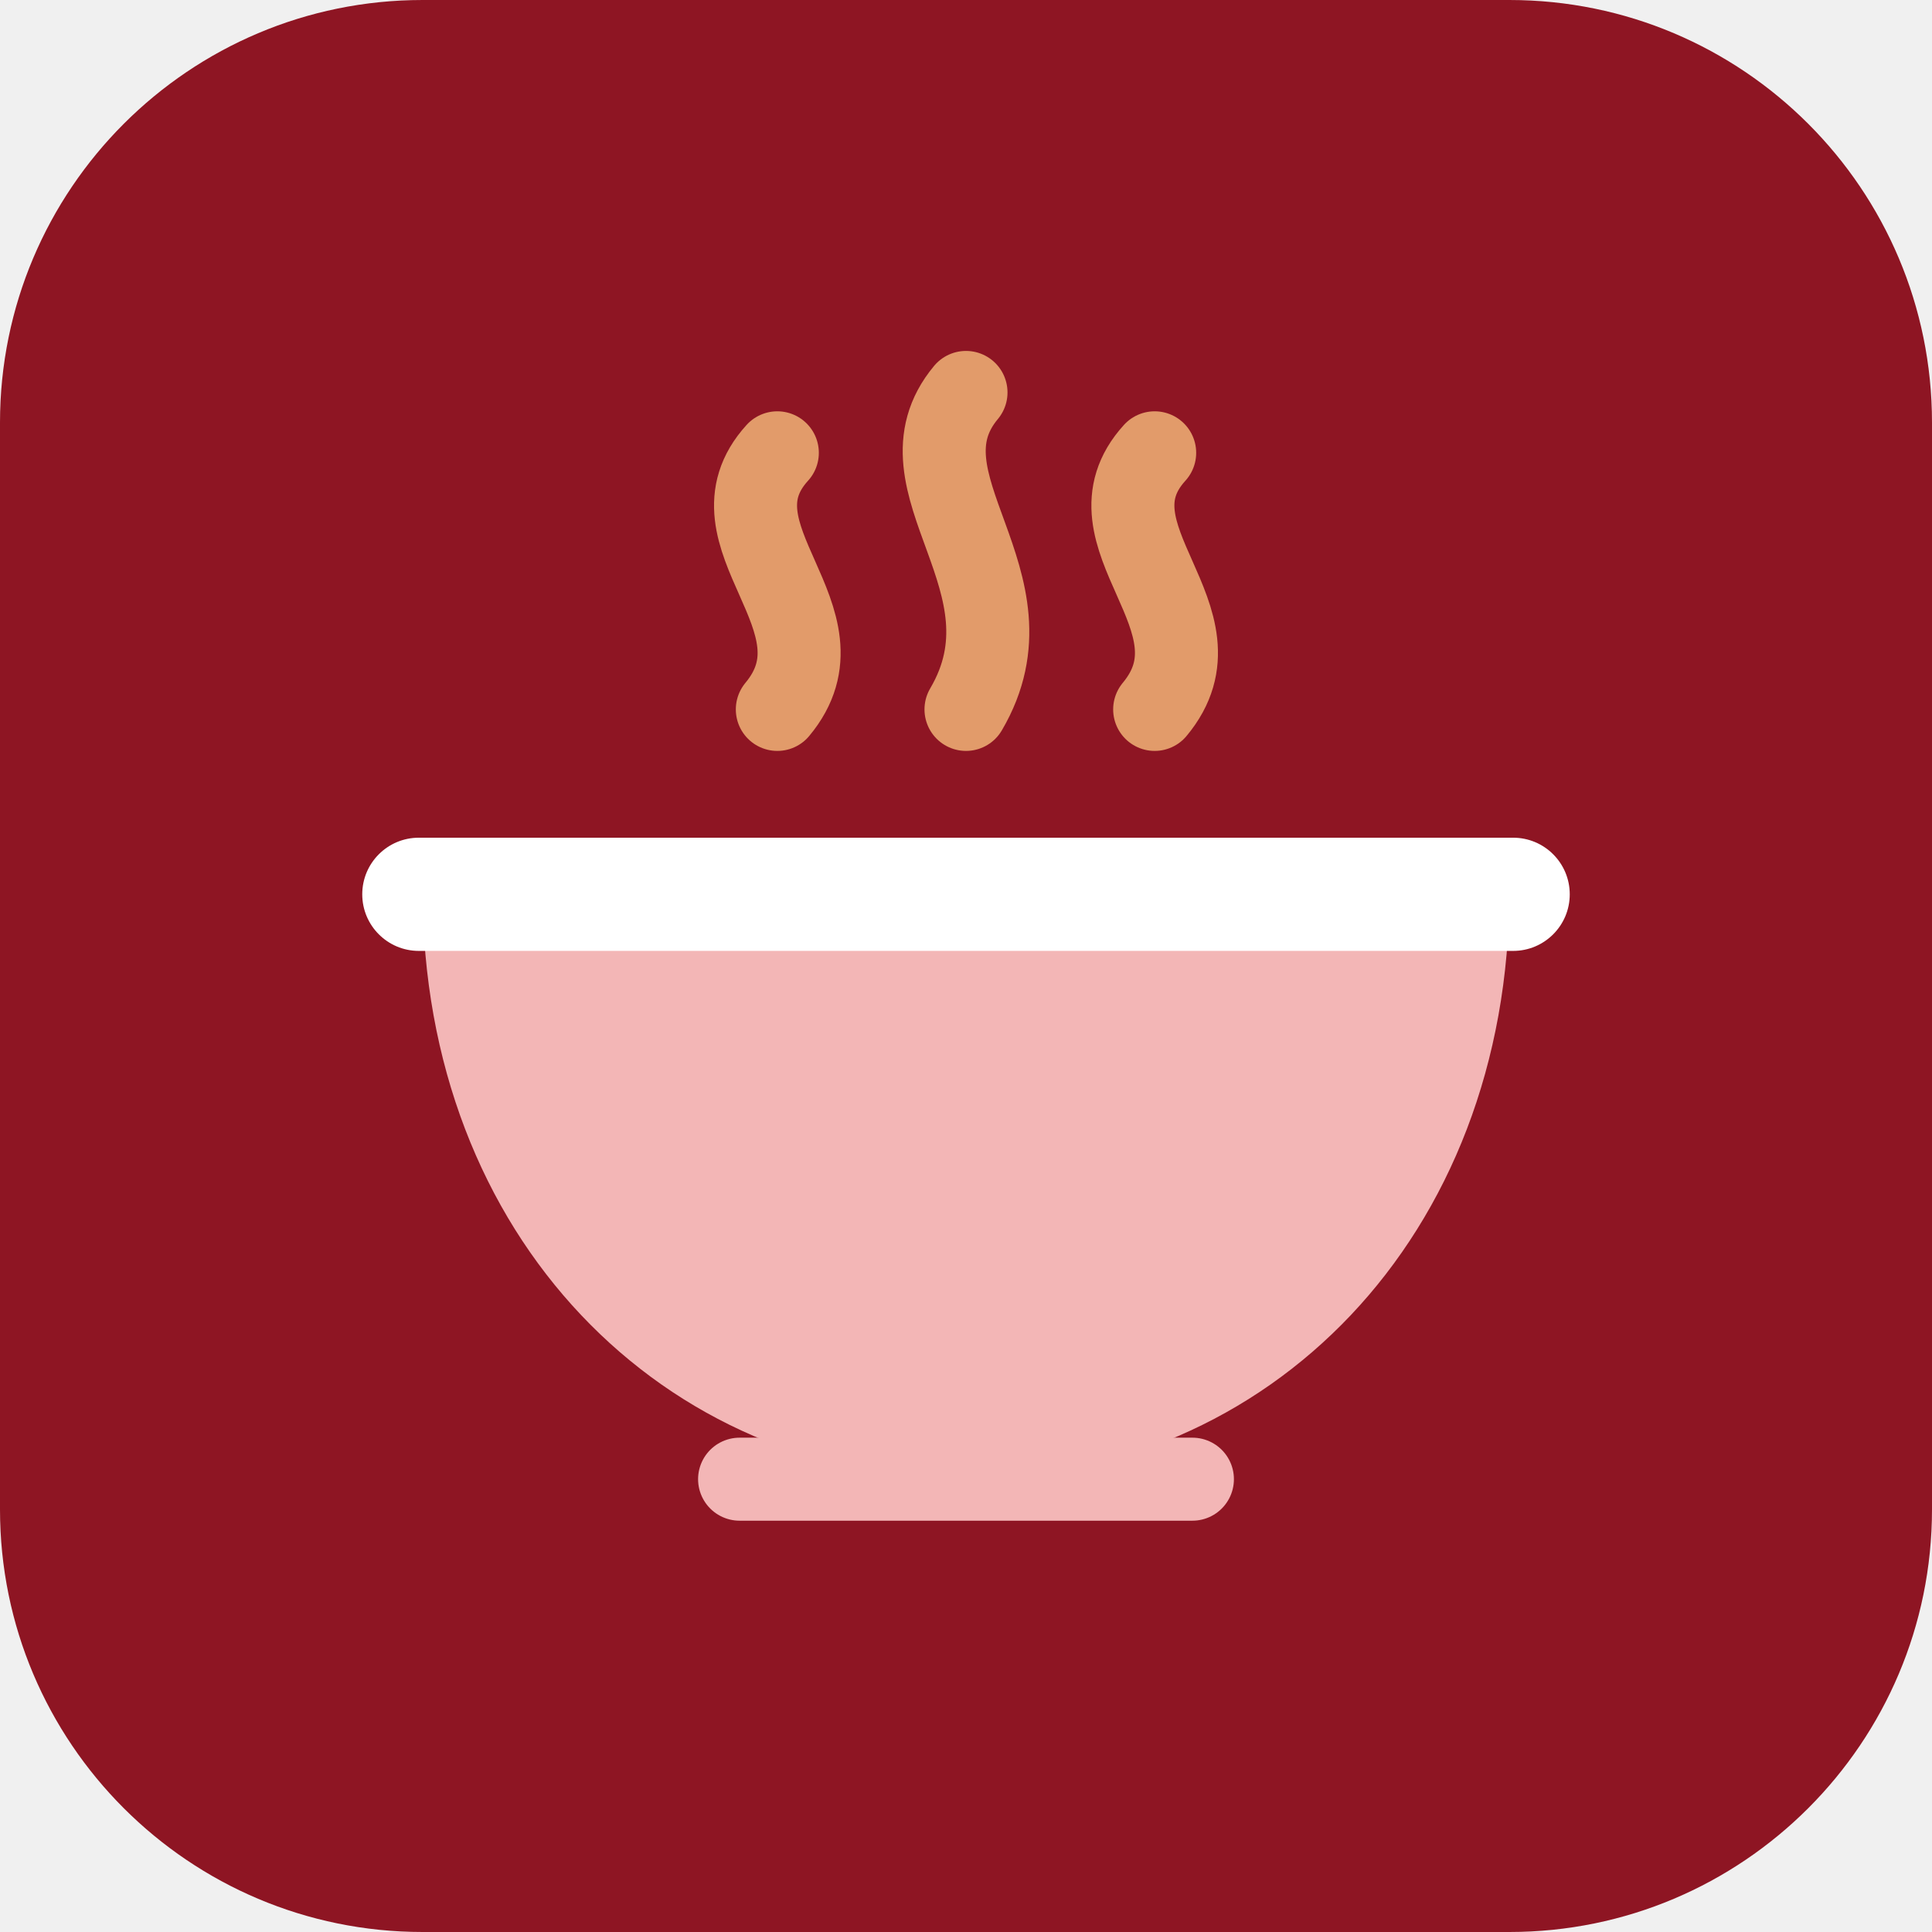
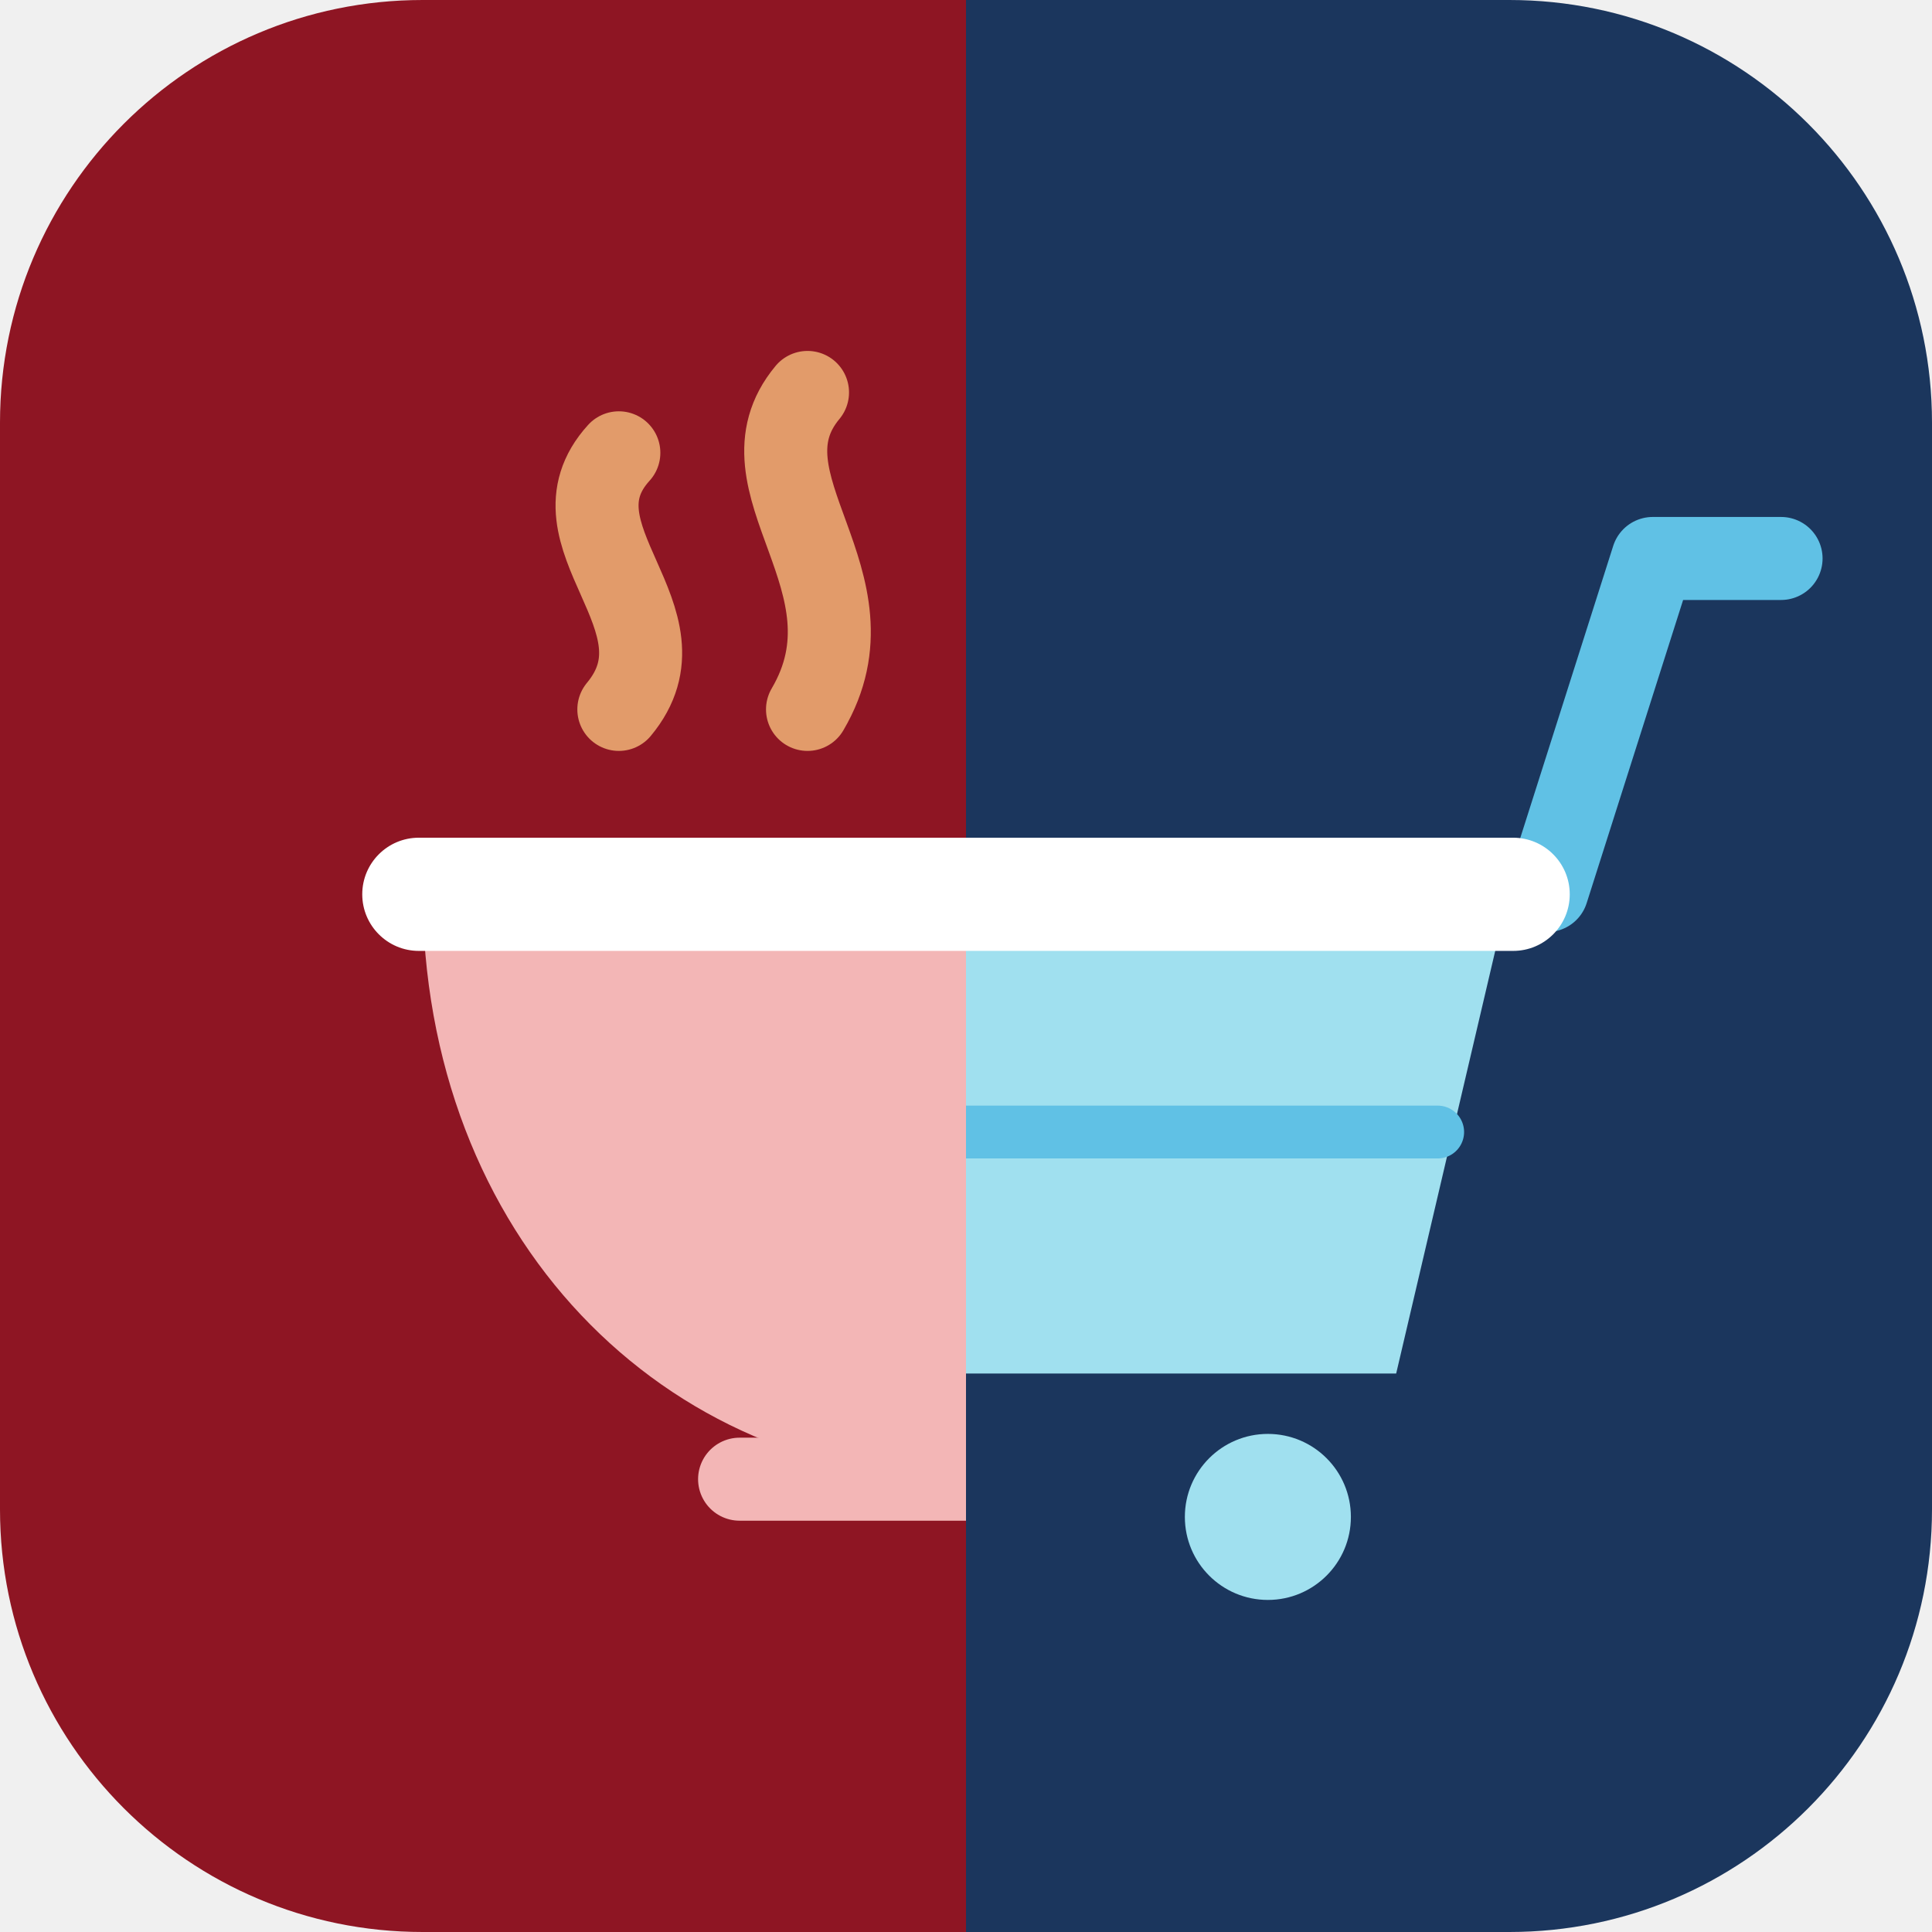
<svg xmlns="http://www.w3.org/2000/svg" viewBox="0 0 512 512">
-   <rect width="512" height="512" rx="112" fill="#8E1523" />
-   <g fill="none" stroke="#E29B6A" stroke-width="22" stroke-linecap="round">
-     <path d="M206 120c-20 22 20 44 0 68" />
-     <path d="M256 104c-20 24 20 50 0 84" />
-     <path d="M306 120c-20 22 20 44 0 68" />
+   <clipPath id="C">
+     <rect width="512" height="512" rx="112" />
+   </clipPath>
+   <g clip-path="url(#C)">
+     <defs>
+       <clipPath id="L">
+         <rect x="-300" y="-300" width="556" height="1112" />
+       </clipPath>
+       <clipPath id="R">
+         <rect x="256" y="-300" width="556" height="1112" />
+       </clipPath>
+     </defs>
+     <g clip-path="url(#L)">
+       <rect x="-200" y="-200" width="912" height="912" fill="#8E1523" />
+       <g fill="none" stroke="#E29B6A" stroke-width="22" stroke-linecap="round">
+         <path d="M164 120c-20 22 20 44 0 68" />
+         <path d="M214 104c-20 24 20 50 0 84" />
+       </g>
+       <path d="M112 236h288c0 92-64 156-144 156s-144-64-144-156z" fill="#F3B6B6" />
+       <path d="M196 392h120" stroke="#F3B6B6" stroke-width="22" stroke-linecap="round" />
+     </g>
+     <g clip-path="url(#R)">
+       <rect x="-200" y="-200" width="912" height="912" fill="#1B365D" />
+       <path d="M410 236 L438 148 H472" fill="none" stroke="#60C1E5" stroke-width="22" stroke-linecap="round" stroke-linejoin="round" />
+       <path d="M112 236h288l-30 128H142z" fill="#A0E0EF" />
+       <path d="M256 300h125" stroke="#60C1E5" stroke-width="14" stroke-linecap="round" />
+       <circle cx="336" cy="402" r="22" fill="#A0E0EF" />
+     </g>
+     <rect x="96" y="222" width="320" height="30" rx="15" fill="#fff" />
  </g>
-   <path d="M112 236h288c0 92-64 156-144 156s-144-64-144-156z" fill="#F3B6B6" />
-   <rect x="96" y="222" width="320" height="30" rx="15" fill="#fff" />
-   <path d="M196 392h120" stroke="#F3B6B6" stroke-width="22" stroke-linecap="round" />
</svg>
